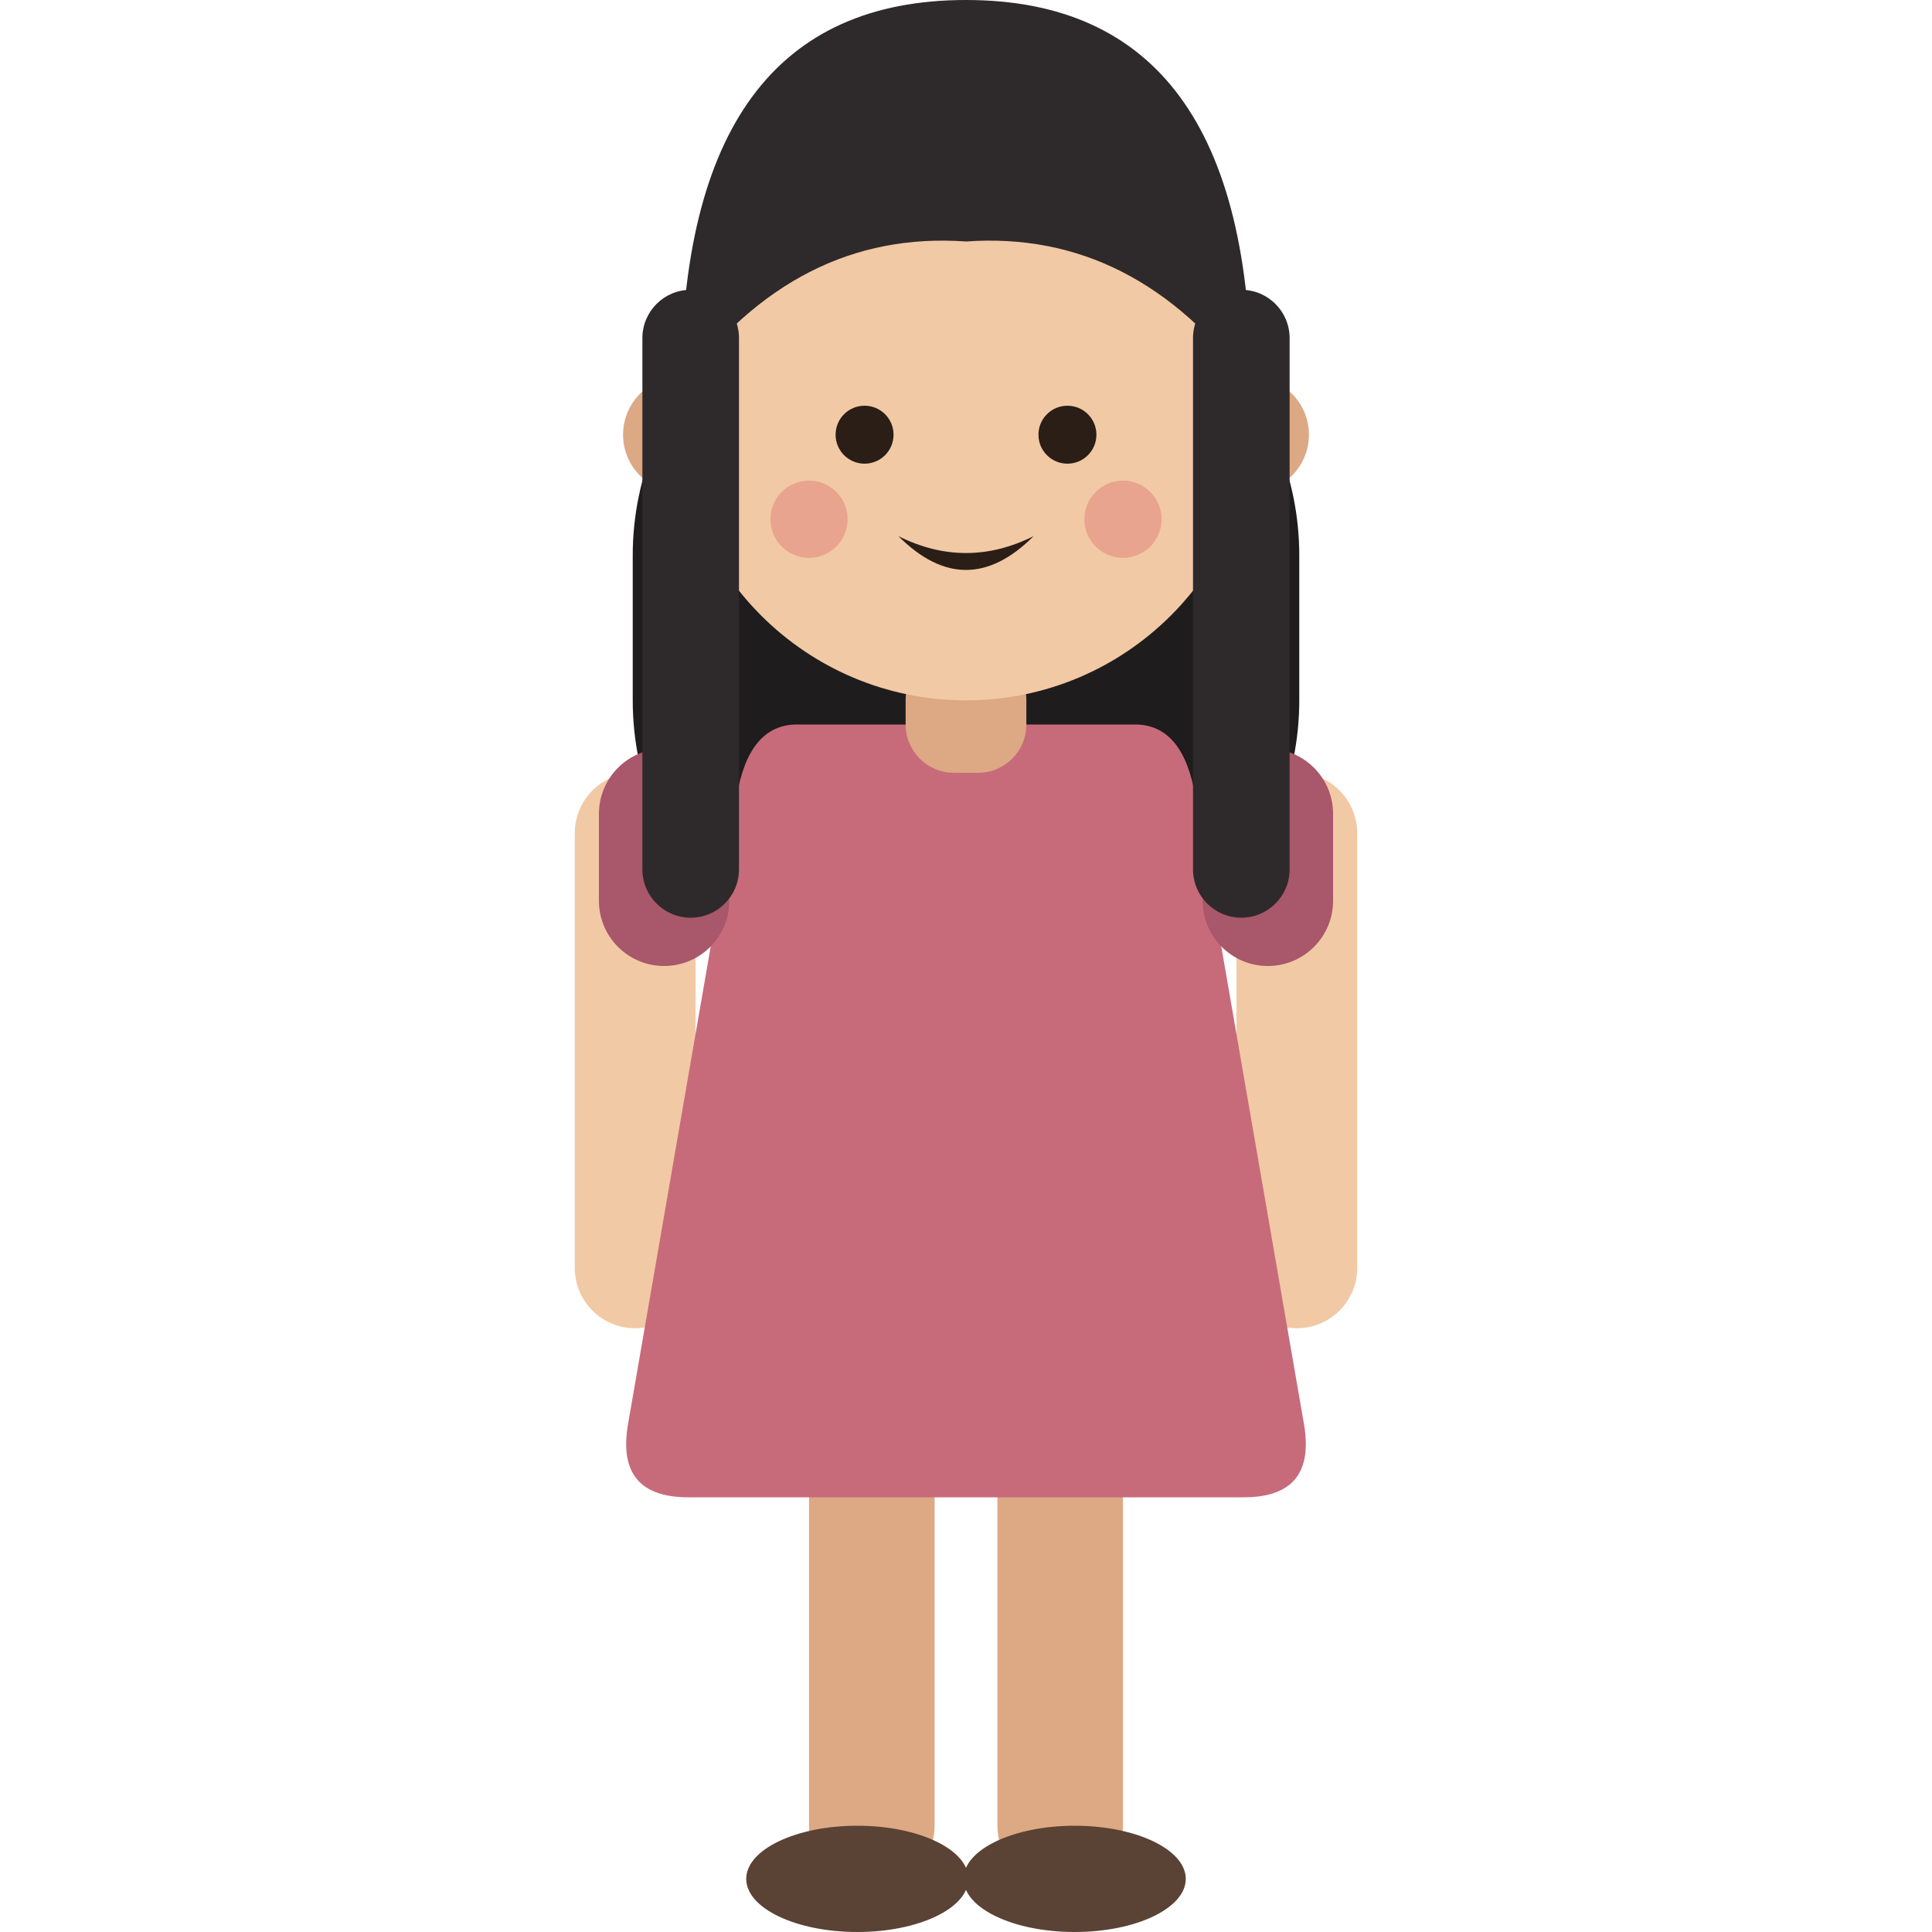
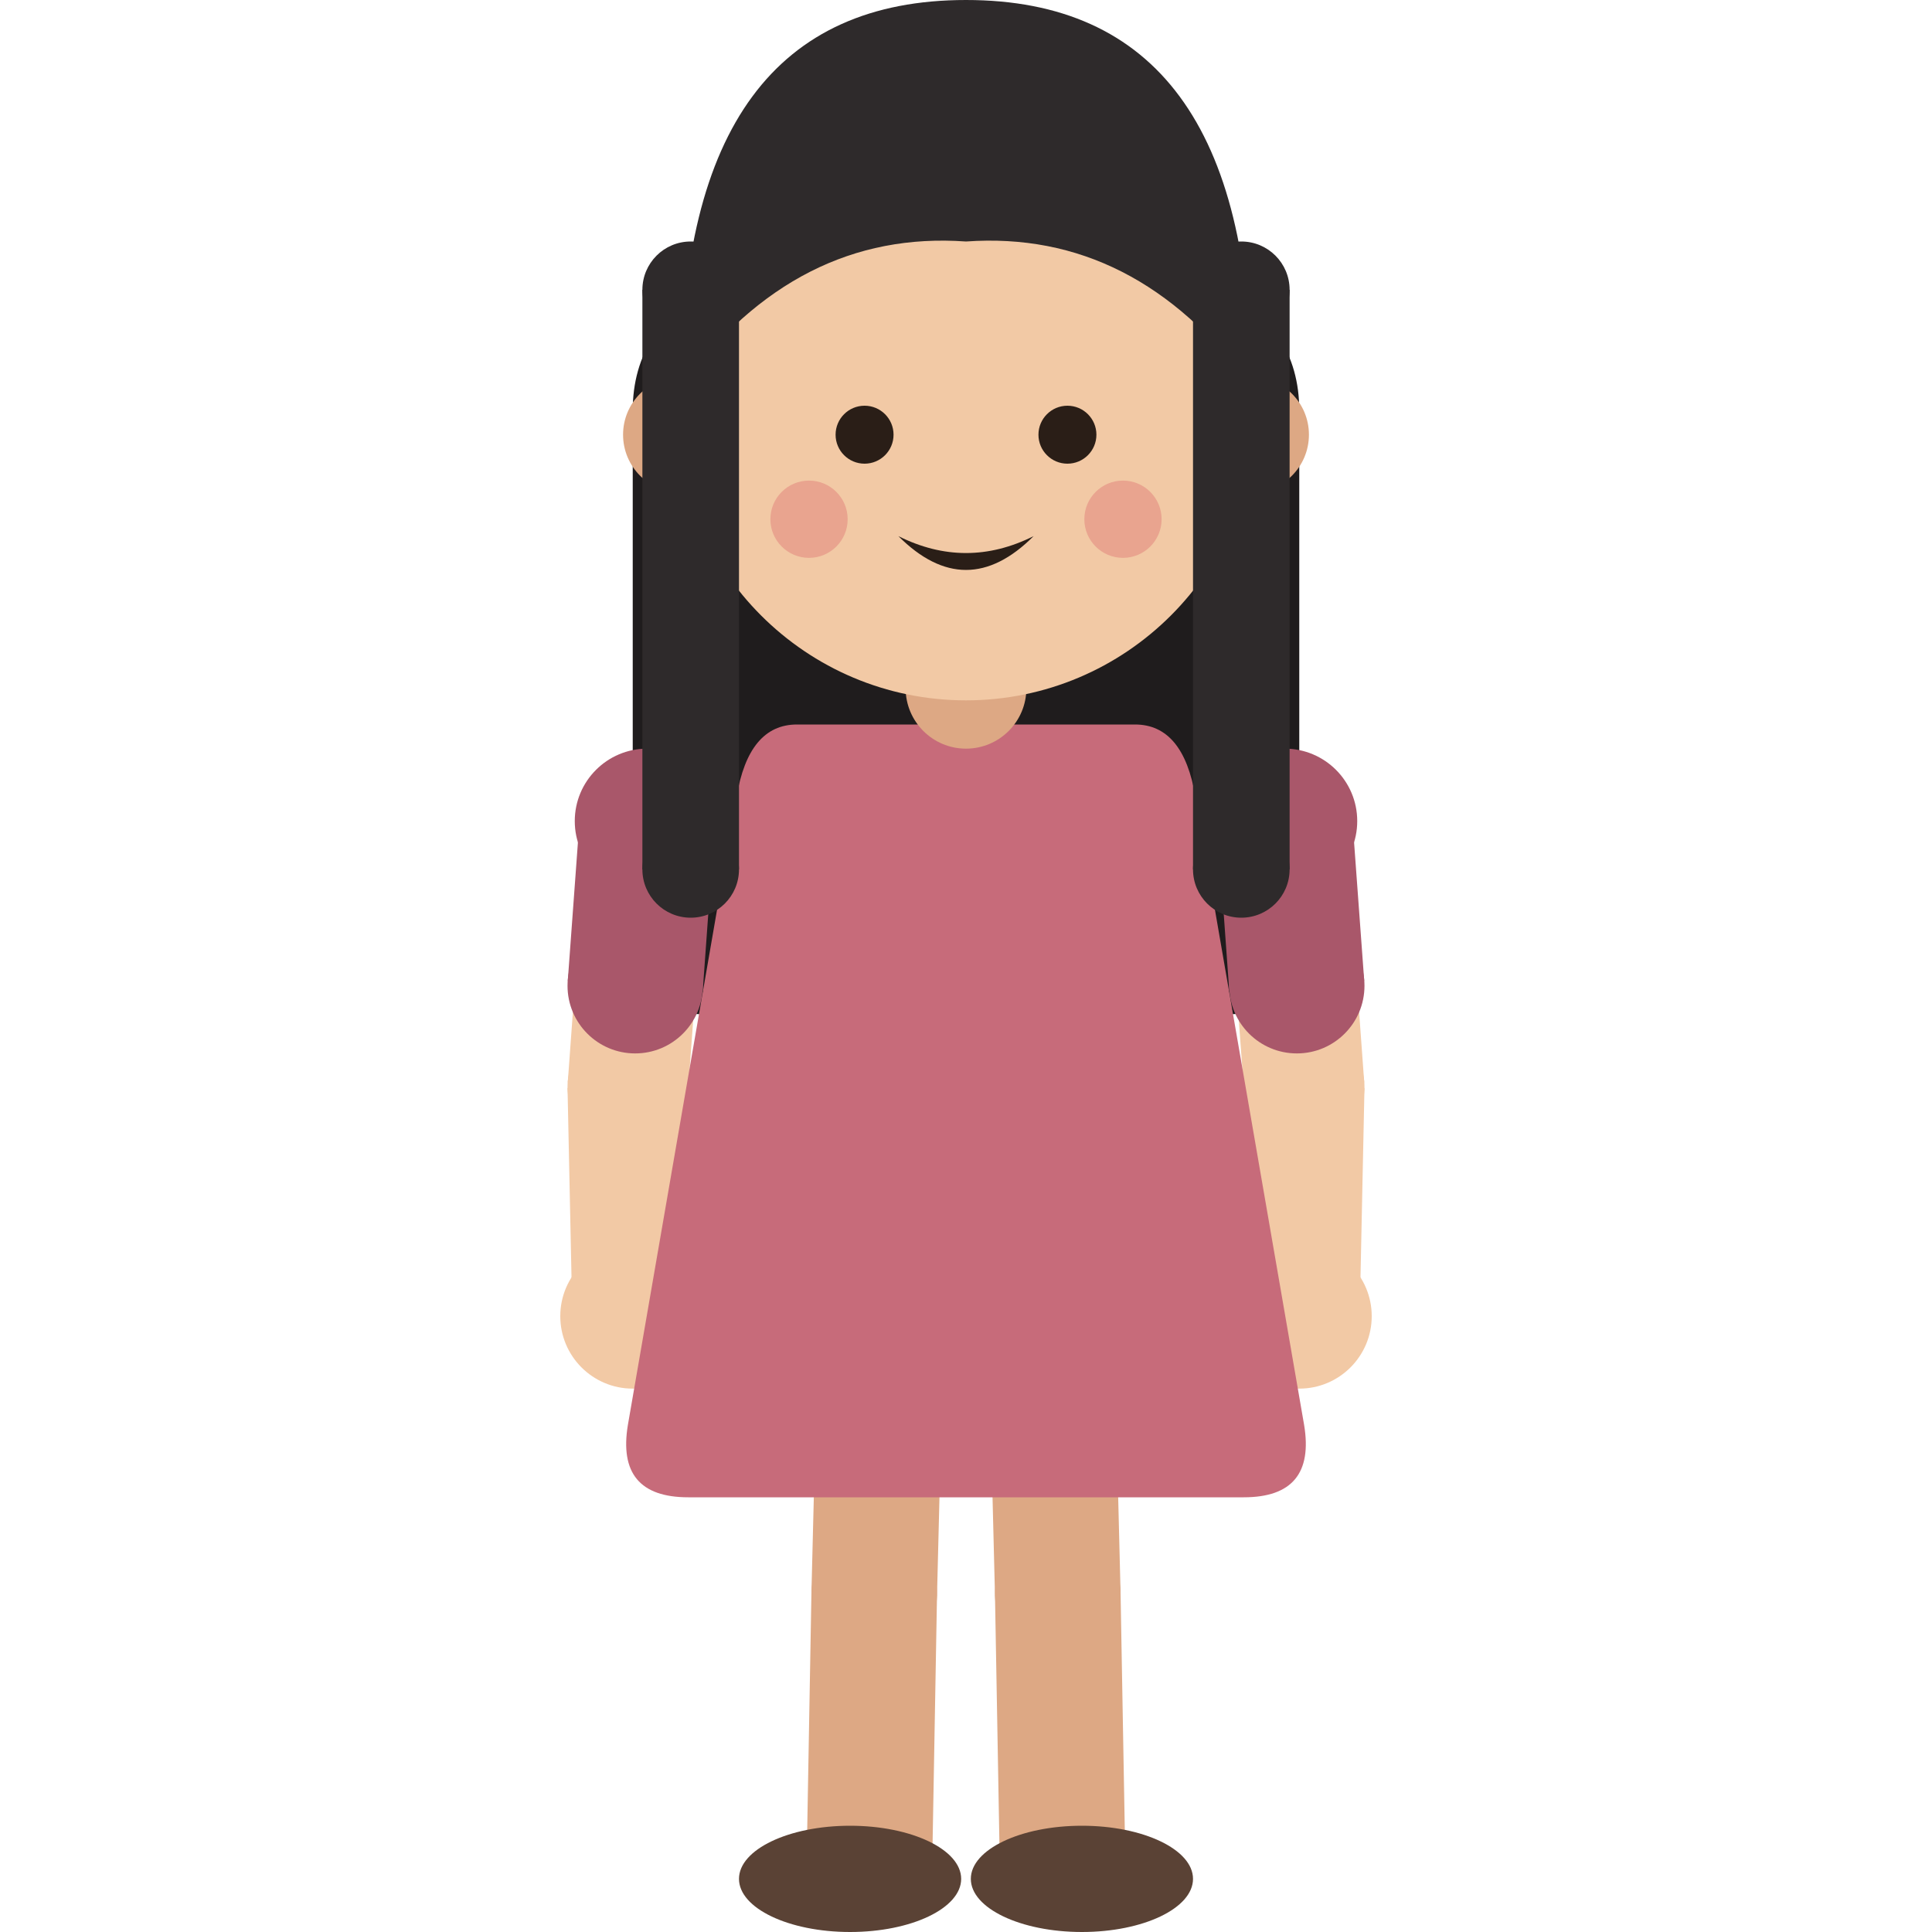
<svg xmlns="http://www.w3.org/2000/svg" viewBox="0 0 800 800" width="800" height="800">
-   <rect x="262" y="110" width="276" height="300" rx="120" fill="#1F1C1D" />
-   <rect x="335" y="540" width="52" height="240" rx="24" fill="#DDA884" />
-   <rect x="413" y="540" width="52" height="240" rx="24" fill="#DDA884" />
-   <ellipse cx="355" cy="778" rx="46" ry="22" fill="#5A4235" />
-   <ellipse cx="445" cy="778" rx="46" ry="22" fill="#5A4235" />
-   <rect x="238" y="320" width="50" height="230" rx="25" fill="#F2C9A5" />
-   <rect x="512" y="320" width="50" height="230" rx="25" fill="#F2C9A5" />
-   <path d="M330 300 H470 Q490 300 495 330 L540 590 Q545 620 515 620 H285 Q255 620 260 590 L305 330 Q310 300 330 300 Z" fill="#C76B7A" />
-   <rect x="248" y="310" width="54" height="90" rx="27" fill="#A9576A" />
-   <rect x="498" y="310" width="54" height="90" rx="27" fill="#A9576A" />
-   <rect x="375" y="270" width="50" height="50" rx="20" fill="#DDA884" />
-   <circle cx="282" cy="180" r="24" fill="#DDA884" />
-   <circle cx="518" cy="180" r="24" fill="#DDA884" />
-   <circle cx="400" cy="170" r="120" fill="#F2C9A5" />
-   <path d="M282 160 Q282 0 400 0 Q518 0 518 160 Q470 95 400 100 Q330 95 282 160 Z" fill="#2E2A2B" />
-   <rect x="266" y="120" width="40" height="260" rx="20" fill="#2E2A2B" />
-   <rect x="494" y="120" width="40" height="260" rx="20" fill="#2E2A2B" />
-   <circle cx="358" cy="180" r="12" fill="#2A1E17" />
-   <circle cx="442" cy="180" r="12" fill="#2A1E17" />
-   <circle cx="335" cy="215" r="16" fill="#E9A48F" />
-   <circle cx="465" cy="215" r="16" fill="#E9A48F" />
-   <path d="M372 222 Q400 250 428 222 Q400 236 372 222 Z" fill="#2A1E17" />
+   <g transform="translate(0 0) scale(1)">
+     <g transform="rotate(0 400 300)">
+       <path d="M262 170 Q262 100 400 100 Q538 100 538 170 L538 390 Q538 420 508 420 L292 420 Q262 420 262 390 Z" fill="#1F1C1D" />
+     </g>
+     <path d="M339 539.4 L336 659.4 L388 660.6 L391 540.6 Z" fill="#DDA884" />
+     <path d="M336 659.5 L334 771.5 L386 772.5 L388 660.5 Z" fill="#DDA884" />
+     <circle cx="365" cy="540" r="26" fill="#DDA884" />
+     <circle cx="362" cy="660" r="26" fill="#DDA884" />
+     <circle cx="360" cy="772" r="26" fill="#DDA884" />
+     <ellipse cx="352" cy="778" rx="46" ry="22" fill="#5A4235" />
+     <path d="M409 540.6 L412 660.6 L464 659.4 L461 539.4 Z" fill="#DDA884" />
+     <path d="M412 660.5 L414 772.5 L466 771.5 L464 659.5 Z" fill="#DDA884" />
+     <circle cx="435" cy="540" r="26" fill="#DDA884" />
+     <circle cx="438" cy="660" r="26" fill="#DDA884" />
+     <circle cx="440" cy="772" r="26" fill="#DDA884" />
+     <ellipse cx="448" cy="778" rx="46" ry="22" fill="#5A4235" />
+     <path d="M243.1 338.2 L235.1 448.2 L284.9 451.8 L292.9 341.8 Z" fill="#F2C9A5" />
+     <path d="M235 450.5 L237 545.5 L287 544.5 L285 449.5 Z" fill="#F2C9A5" />
+     <circle cx="268" cy="340" r="25" fill="#F2C9A5" />
+     <circle cx="260" cy="450" r="25" fill="#F2C9A5" />
+     <circle cx="262" cy="545" r="25" fill="#F2C9A5" />
+     <path d="M240.1 338 L235.1 406.2 L291 410.2 L295.9 342 Z" fill="#A9576A" />
+     <circle cx="268" cy="340" r="28" fill="#A9576A" />
+     <circle cx="263" cy="408.2" r="28" fill="#A9576A" />
+     <circle cx="262" cy="545" r="30" fill="#F2C9A5" />
+     <path d="M507.1 341.8 L515.1 451.8 L564.9 448.2 L556.9 338.2 Z" fill="#F2C9A5" />
+     <path d="M515 449.5 L513 544.5 L563 545.5 L565 450.5 Z" fill="#F2C9A5" />
+     <circle cx="532" cy="340" r="25" fill="#F2C9A5" />
+     <circle cx="540" cy="450" r="25" fill="#F2C9A5" />
+     <circle cx="538" cy="545" r="25" fill="#F2C9A5" />
+     <path d="M504.1 342 L509 410.2 L564.9 406.2 L559.9 338 Z" fill="#A9576A" />
+     <circle cx="532" cy="340" r="28" fill="#A9576A" />
+     <circle cx="537" cy="408.2" r="28" fill="#A9576A" />
+     <circle cx="538" cy="545" r="30" fill="#F2C9A5" />
+     <path d="M330 300 H470 Q490 300 495 330 L540 590 Q545 620 515 620 H285 Q255 620 260 590 L305 330 Q310 300 330 300 Z" fill="#C76B7A" />
+     <circle cx="268" cy="340" r="30" fill="#A9576A" />
+     <circle cx="532" cy="340" r="30" fill="#A9576A" />
+     <path d="M425 285 L425 245 L375 245 L375 285 Z" fill="#DDA884" />
+     <circle cx="400" cy="285" r="25" fill="#DDA884" />
+     <circle cx="400" cy="245" r="25" fill="#DDA884" />
+     <g transform="rotate(0 400 300)">
+       <circle cx="282" cy="180" r="24" fill="#DDA884" />
+       <circle cx="518" cy="180" r="24" fill="#DDA884" />
+       <circle cx="400" cy="170" r="120" fill="#F2C9A5" />
+       <path d="M282 160 Q282 0 400 0 Q518 0 518 160 Q470 95 400 100 Q330 95 282 160 Z" fill="#2E2A2B" />
+       <path d="M266 120 L266 360 L306 360 L306 120 Z" fill="#2E2A2B" />
+       <circle cx="286" cy="120" r="20" fill="#2E2A2B" />
+       <circle cx="286" cy="360" r="20" fill="#2E2A2B" />
+       <path d="M494 120 L494 360 L534 360 L534 120 Z" fill="#2E2A2B" />
+       <circle cx="514" cy="120" r="20" fill="#2E2A2B" />
+       <circle cx="514" cy="360" r="20" fill="#2E2A2B" />
+       <circle cx="358" cy="180" r="12" fill="#2A1E17" />
+       <circle cx="442" cy="180" r="12" fill="#2A1E17" />
+       <circle cx="335" cy="215" r="16" fill="#E9A48F" />
+       <circle cx="465" cy="215" r="16" fill="#E9A48F" />
+       <path d="M372 222 Q400 250 428 222 Q400 236 372 222 Z" fill="#2A1E17" />
+     </g>
+   </g>
</svg>
